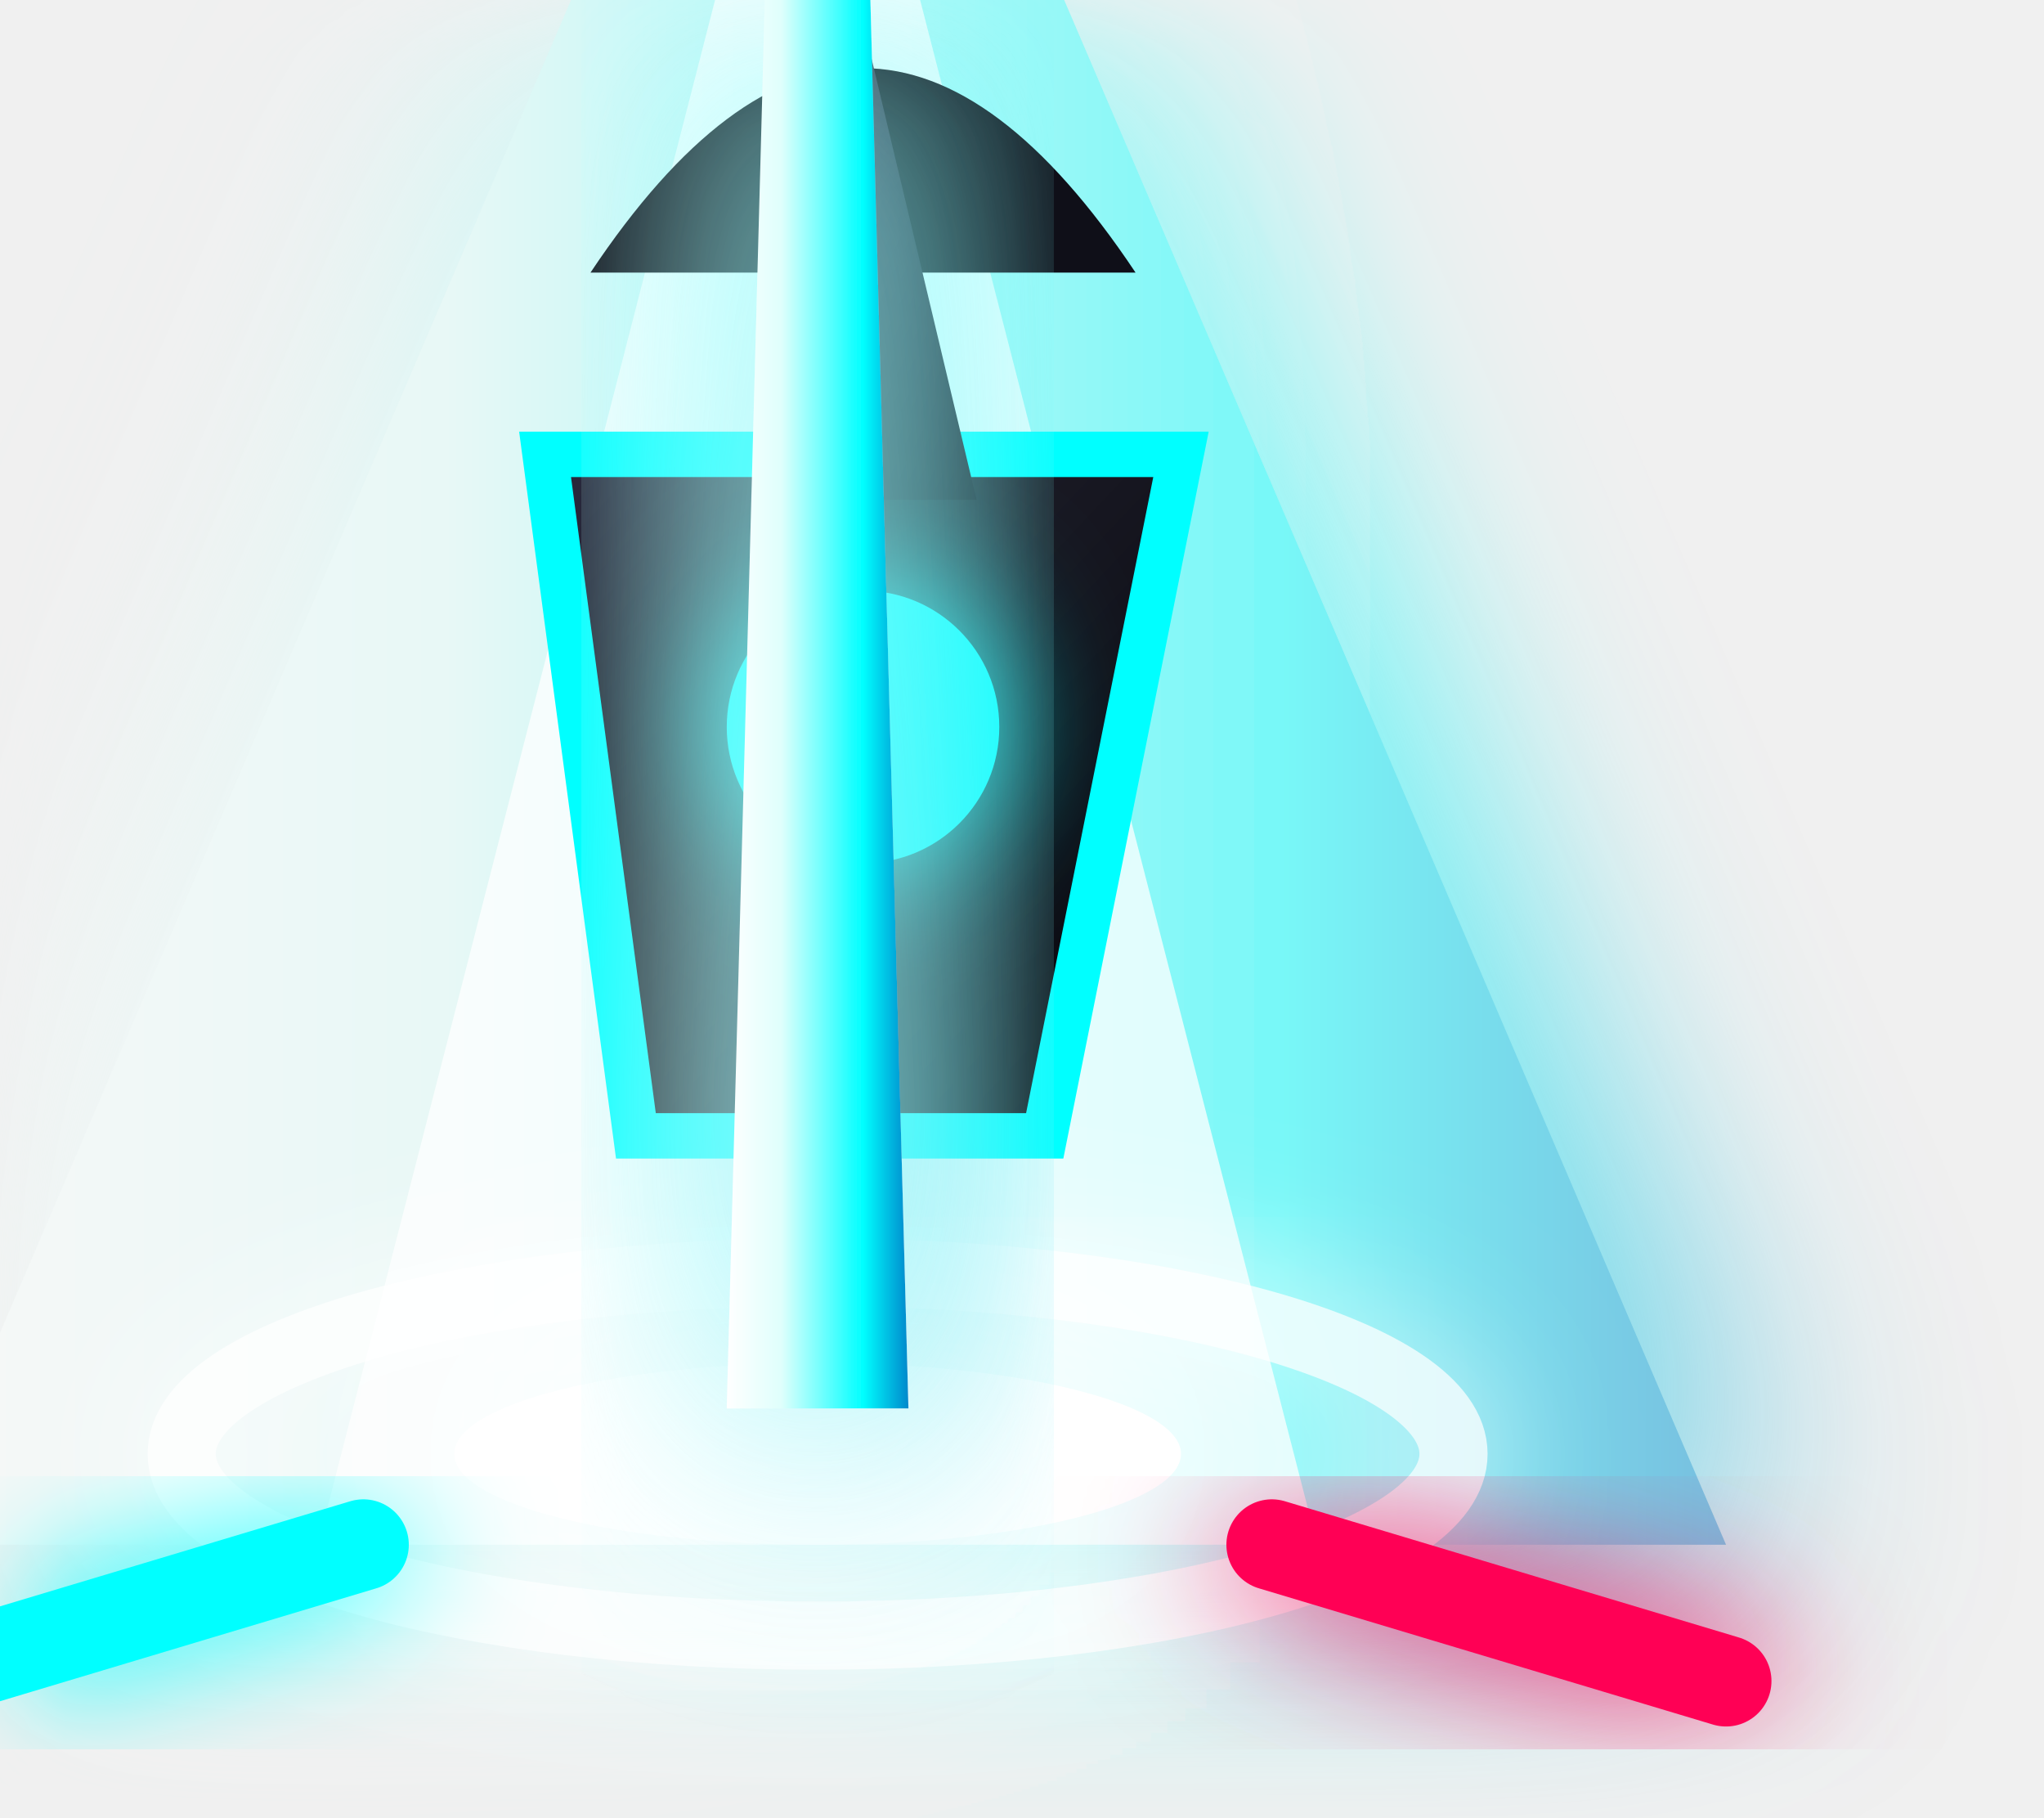
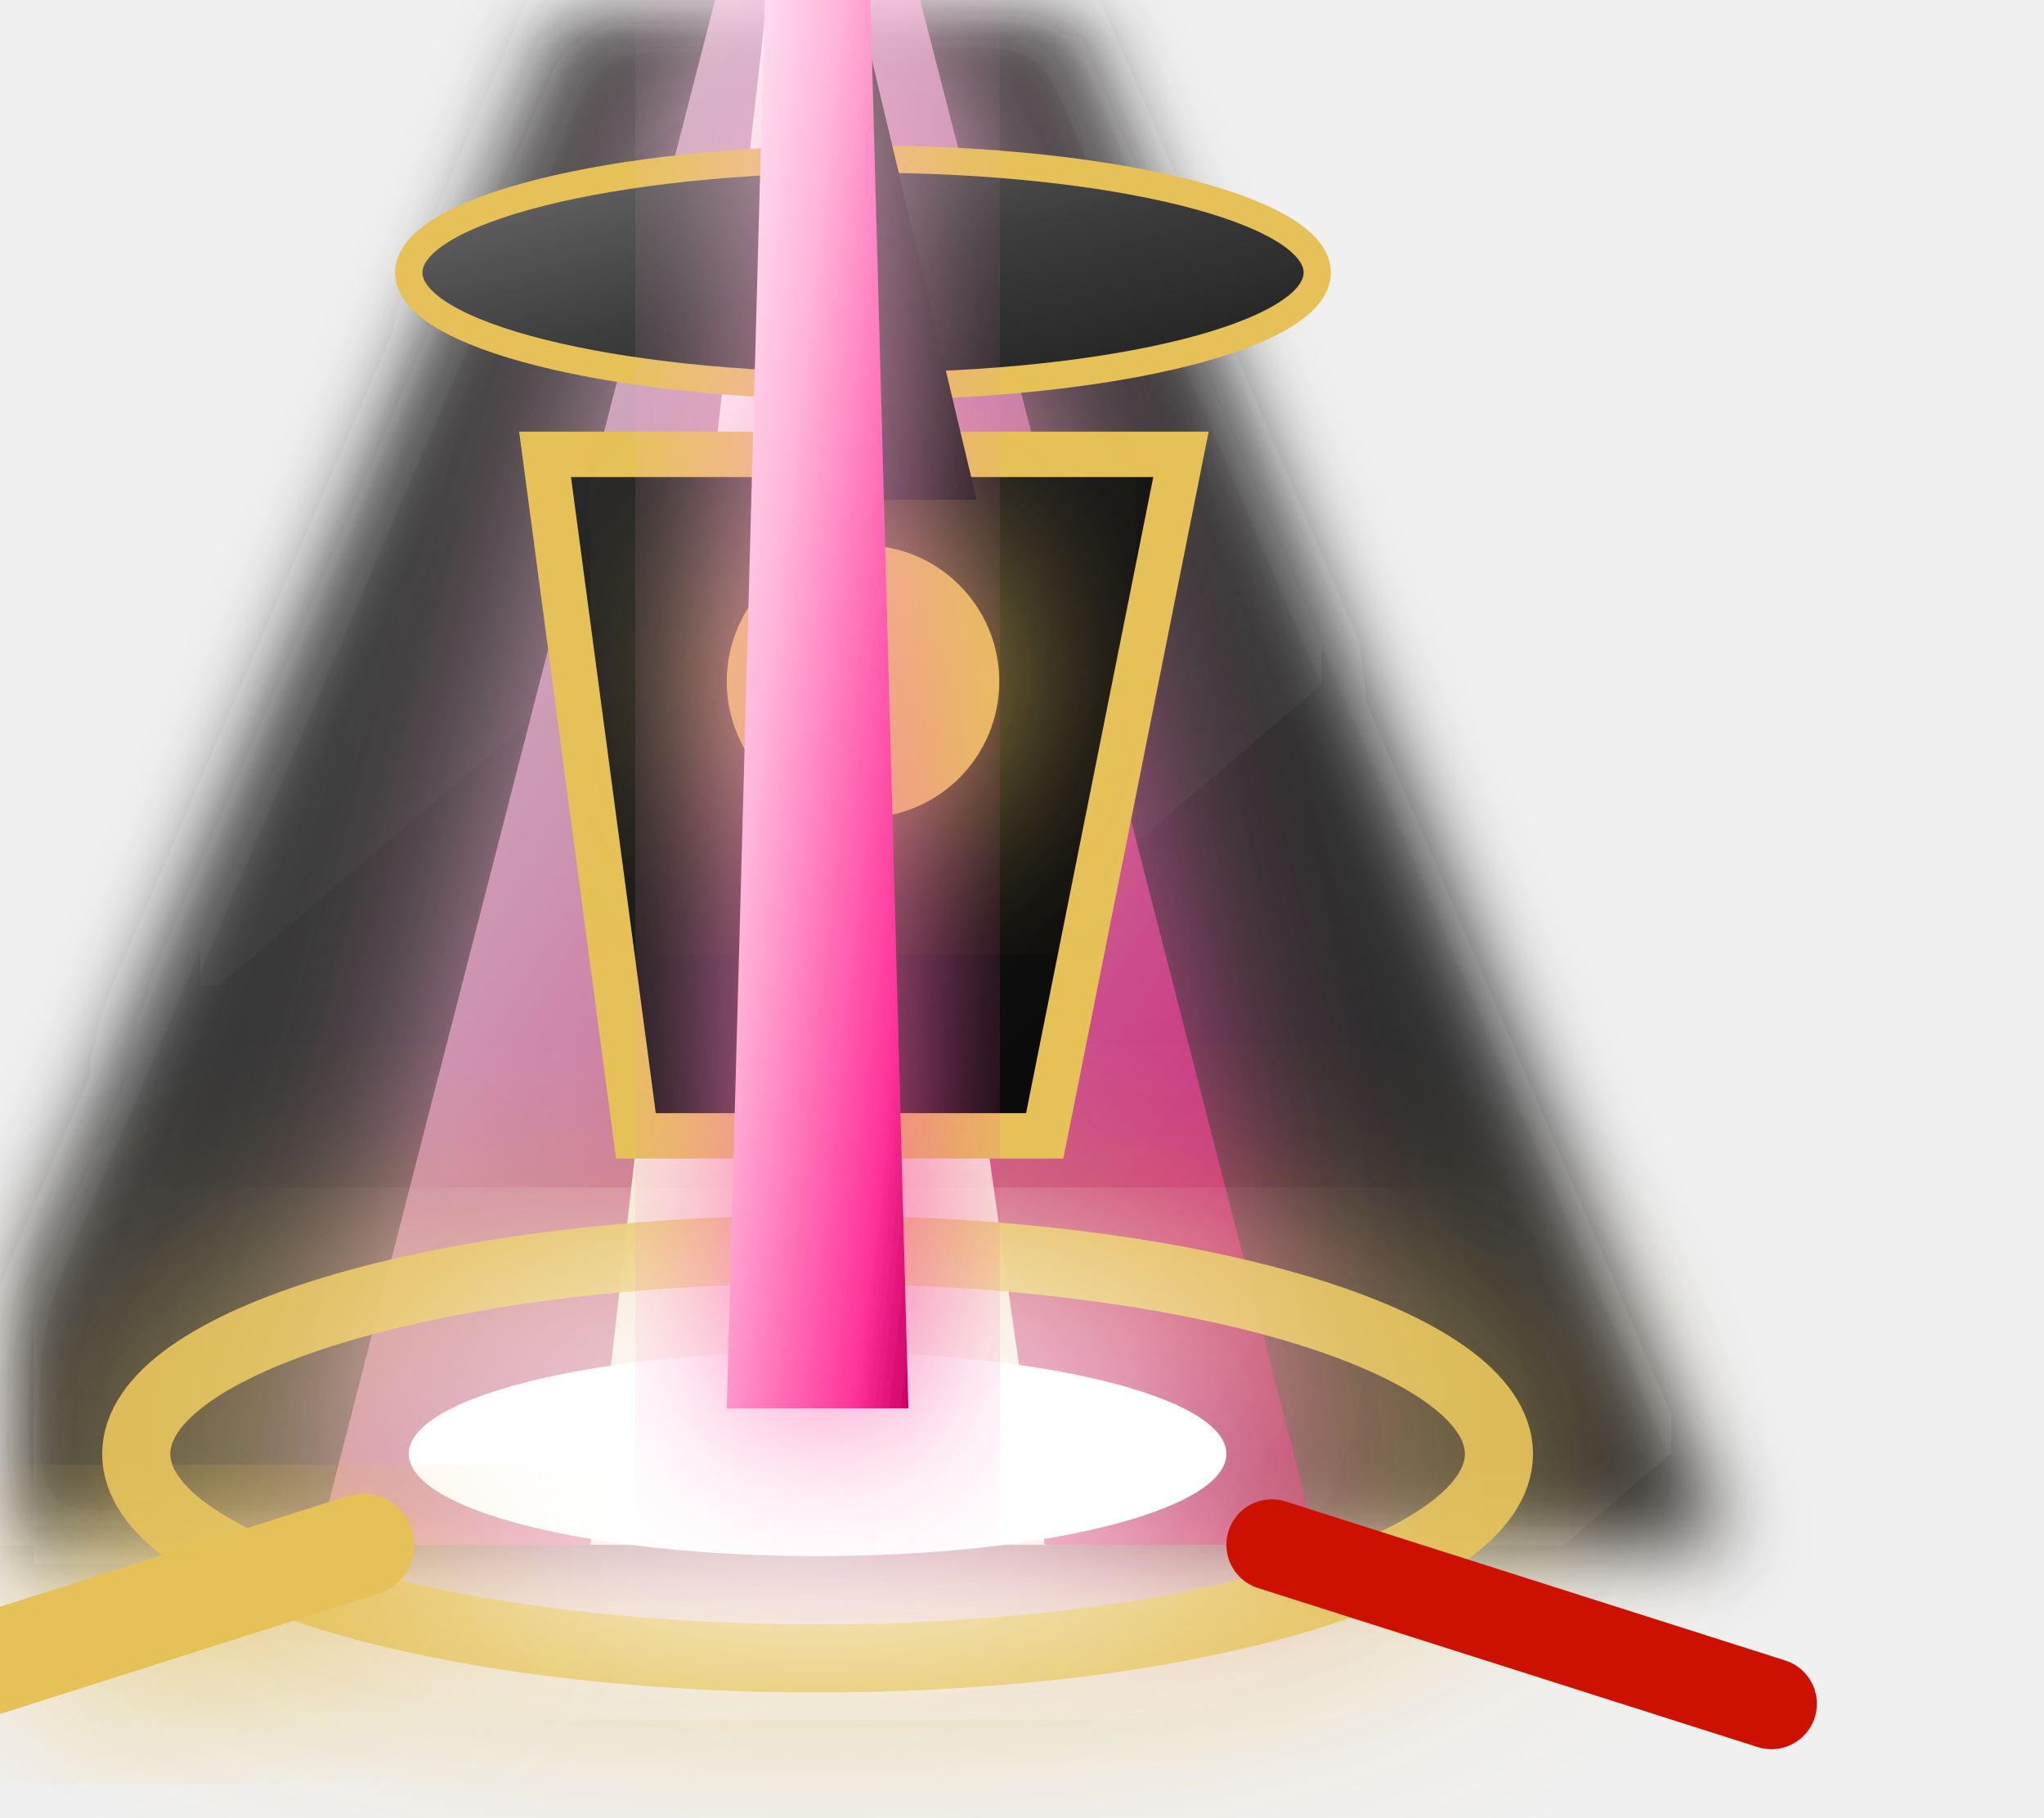
<svg xmlns="http://www.w3.org/2000/svg" viewBox="0 0 90 80" width="90" height="80">
  <defs>
-     <filter id="cyanGlow" x="-50%" y="-50%" width="200%" height="200%">
-       <feGaussianBlur stdDeviation="3" result="blur" />
+     <filter id="goldGlow" x="-50%" y="-50%" width="200%" height="200%">
+       <feGaussianBlur stdDeviation="4.5" result="blur" />
      <feMerge>
        <feMergeNode in="blur" />
        <feMergeNode in="SourceGraphic" />
      </feMerge>
    </filter>
-     <filter id="heavyCyanGlow" x="-80%" y="-80%" width="260%" height="260%">
-       <feGaussianBlur stdDeviation="6" result="blur1" />
-       <feGaussianBlur stdDeviation="2" result="blur2" />
+     <filter id="heavyGoldGlow" x="-80%" y="-80%" width="260%" height="260%">
+       <feGaussianBlur stdDeviation="7" result="blur1" />
+       <feGaussianBlur stdDeviation="2.5" result="blur2" />
      <feMerge>
        <feMergeNode in="blur1" />
        <feMergeNode in="blur2" />
        <feMergeNode in="SourceGraphic" />
      </feMerge>
    </filter>
-     <filter id="pinkGlow" x="-50%" y="-50%" width="200%" height="200%">
+     <filter id="sakuraGlow" x="-50%" y="-50%" width="200%" height="200%">
+       <feGaussianBlur stdDeviation="4" result="blur" />
+       <feMerge>
+         <feMergeNode in="blur" />
+         <feMergeNode in="SourceGraphic" />
+       </feMerge>
+     </filter>
+     <filter id="inkMisty" x="-30%" y="-30%" width="160%" height="160%">
+       <feGaussianBlur stdDeviation="1.8" />
+     </filter>
+     <filter id="redGlow" x="-40%" y="-40%" width="180%" height="180%">
      <feGaussianBlur stdDeviation="3.5" result="blur" />
      <feMerge>
        <feMergeNode in="blur" />
        <feMergeNode in="SourceGraphic" />
      </feMerge>
    </filter>
-     <filter id="greenGlow" x="-50%" y="-50%" width="200%" height="200%">
-       <feGaussianBlur stdDeviation="3" result="blur" />
-       <feMerge>
-         <feMergeNode in="blur" />
-         <feMergeNode in="SourceGraphic" />
-       </feMerge>
-     </filter>
-     <filter id="orangeGlow" x="-50%" y="-50%" width="200%" height="200%">
-       <feGaussianBlur stdDeviation="4.5" result="blur" />
-       <feMerge>
-         <feMergeNode in="blur" />
-         <feMergeNode in="SourceGraphic" />
-       </feMerge>
-     </filter>
-     <linearGradient id="cyberMetal" x1="0%" y1="0%" x2="100%" y2="100%">
-       <stop offset="0%" stop-color="#2a2a3e" />
-       <stop offset="35%" stop-color="#1b1b26" />
-       <stop offset="70%" stop-color="#0e0e16" />
-       <stop offset="100%" stop-color="#050508" />
+     <linearGradient id="inkWashGrad" x1="0%" y1="0%" x2="100%" y2="100%">
+       <stop offset="0%" stop-color="#2a2a2a" />
+       <stop offset="60%" stop-color="#121212" />
+       <stop offset="100%" stop-color="#050505" />
    </linearGradient>
-     <linearGradient id="cyberMetalLight" x1="0%" y1="0%" x2="100%" y2="100%">
-       <stop offset="0%" stop-color="#4e4e6a" />
-       <stop offset="50%" stop-color="#2a2a3c" />
-       <stop offset="100%" stop-color="#14141e" />
+     <linearGradient id="inkWashLight" x1="0%" y1="0%" x2="100%" y2="100%">
+       <stop offset="0%" stop-color="#6e6e6e" />
+       <stop offset="50%" stop-color="#3c3c3c" />
+       <stop offset="100%" stop-color="#1c1c1c" />
    </linearGradient>
-     <linearGradient id="ninjaBlade" x1="0%" y1="0%" x2="100%" y2="0%">
+     <linearGradient id="spiritGold" x1="0%" y1="0%" x2="100%" y2="0%">
      <stop offset="0%" stop-color="#ffffff" />
-       <stop offset="30%" stop-color="#dffffc" />
-       <stop offset="75%" stop-color="#00ffff" />
-       <stop offset="100%" stop-color="#0088cc" />
+       <stop offset="35%" stop-color="#ffe680" />
+       <stop offset="75%" stop-color="#e5c158" />
+       <stop offset="100%" stop-color="#b8860b" />
    </linearGradient>
-     <linearGradient id="cyberScarf" x1="0%" y1="0%" x2="100%" y2="100%">
-       <stop offset="0%" stop-color="#ff0055" />
-       <stop offset="45%" stop-color="#ff3300" />
-       <stop offset="90%" stop-color="#ffcc00" />
+     <linearGradient id="sacredMaple" x1="0%" y1="0%" x2="100%" y2="100%">
+       <stop offset="0%" stop-color="#ff2200" />
+       <stop offset="50%" stop-color="#d43f00" />
+       <stop offset="100%" stop-color="#800000" />
    </linearGradient>
-     <linearGradient id="plasmaBlue" x1="0%" y1="0%" x2="100%" y2="100%">
+     <linearGradient id="sakuraBlade" x1="0%" y1="0%" x2="100%" y2="100%">
      <stop offset="0%" stop-color="#ffffff" />
-       <stop offset="50%" stop-color="#00ffff" />
-       <stop offset="100%" stop-color="#0033aa" />
+       <stop offset="40%" stop-color="#ffb3d9" />
+       <stop offset="85%" stop-color="#ff3399" />
+       <stop offset="100%" stop-color="#cc0066" />
    </linearGradient>
-     <linearGradient id="heavyAxe" x1="0%" y1="0%" x2="100%" y2="100%">
+     <linearGradient id="crimsonGaze" x1="0%" y1="0%" x2="100%" y2="100%">
      <stop offset="0%" stop-color="#ff3333" />
-       <stop offset="50%" stop-color="#ff7700" />
+       <stop offset="60%" stop-color="#aa0000" />
      <stop offset="100%" stop-color="#550000" />
    </linearGradient>
-     <linearGradient id="ninjaGreen" x1="0%" y1="0%" x2="100%" y2="100%">
-       <stop offset="0%" stop-color="#00ffcc" />
-       <stop offset="60%" stop-color="#00ff55" />
-       <stop offset="100%" stop-color="#003311" />
-     </linearGradient>
  </defs>
-   <path d="M 26 -2 L 46 -2 L 76 68 L -4 68 Z" fill="url(#ninjaBlade)" filter="url(#heavyCyanGlow)" opacity="0.5" />
-   <path d="M 32 -2 L 40 -2 L 58 68 L 14 68 Z" fill="#ffffff" opacity="0.75" />
-   <ellipse cx="36" cy="64" rx="28" ry="8" fill="none" stroke="#ffffff" stroke-width="3" filter="url(#cyanGlow)" opacity="0.8" />
-   <ellipse cx="36" cy="64" rx="16" ry="4" fill="#ffffff" filter="url(#heavyCyanGlow)" />
-   <line x1="16" y1="68" x2="-4" y2="74" stroke="#00ffff" stroke-width="4" stroke-linecap="round" filter="url(#cyanGlow)" />
-   <line x1="56" y1="68" x2="76" y2="74" stroke="#ff0055" stroke-width="4" stroke-linecap="round" filter="url(#pinkGlow)" />
+   <path d="M 26 -2 L 46 -2 L 76 68 L -4 68 Z" fill="url(#inkWashGrad)" filter="url(#inkMisty)" opacity="0.85" />
+   <path d="M 32 -2 L 40 -2 L 58 68 L 14 68 Z" fill="url(#sakuraBlade)" filter="url(#sakuraGlow)" opacity="0.75" />
+   <path d="M 34 -2 L 36 -2 L 46 68 L 26 68 Z" fill="#ffffff" opacity="0.9" />
+   <ellipse cx="36" cy="64" rx="30" ry="9" fill="none" stroke="#e5c158" stroke-width="3" filter="url(#goldGlow)" opacity="0.95" />
+   <ellipse cx="36" cy="64" rx="18" ry="4.5" fill="#ffffff" filter="url(#heavyGoldGlow)" />
+   <line x1="16" y1="68" x2="-6" y2="75" stroke="#e5c158" stroke-width="4.5" stroke-linecap="round" filter="url(#goldGlow)" />
+   <line x1="56" y1="68" x2="78" y2="75" stroke="#cc1100" stroke-width="4" stroke-linecap="round" />
  <g transform="translate(2, 6)">
-     <path d="M 22 14 L 50 14 L 44 44 L 26 44 Z" fill="url(#cyberMetal)" stroke="#00ffff" stroke-width="2" />
-     <circle cx="36" cy="26" r="6" fill="#00ffff" filter="url(#cyanGlow)" />
-     <path d="M 24 6 Q 36 -12 48 6 Z" fill="#0f0f18" />
-     <path d="M 31 16 L 36 -5 L 41 16 Z" fill="url(#cyberMetalLight)" />
+     <path d="M 22 14 L 50 14 L 44 44 L 26 44 Z" fill="url(#inkWashGrad)" stroke="#e5c158" stroke-width="2" />
+     <ellipse cx="36" cy="6" rx="20" ry="5" fill="url(#inkWashLight)" stroke="#e5c158" stroke-width="1.2" />
+     <circle cx="36" cy="24" r="6" fill="#e5c158" filter="url(#goldGlow)" />
+     <path d="M 31 16 L 36 -5 L 41 16 Z" fill="url(#inkWashLight)" />
  </g>
-   <path d="M 34 -12 L 38 -12 L 40 62 L 32 62 Z" fill="url(#ninjaBlade)" filter="url(#heavyCyanGlow)" />
+   <path d="M 34 -12 L 38 -12 L 40 62 L 32 62 Z" fill="url(#sakuraBlade)" filter="url(#sakuraGlow)" />
</svg>
